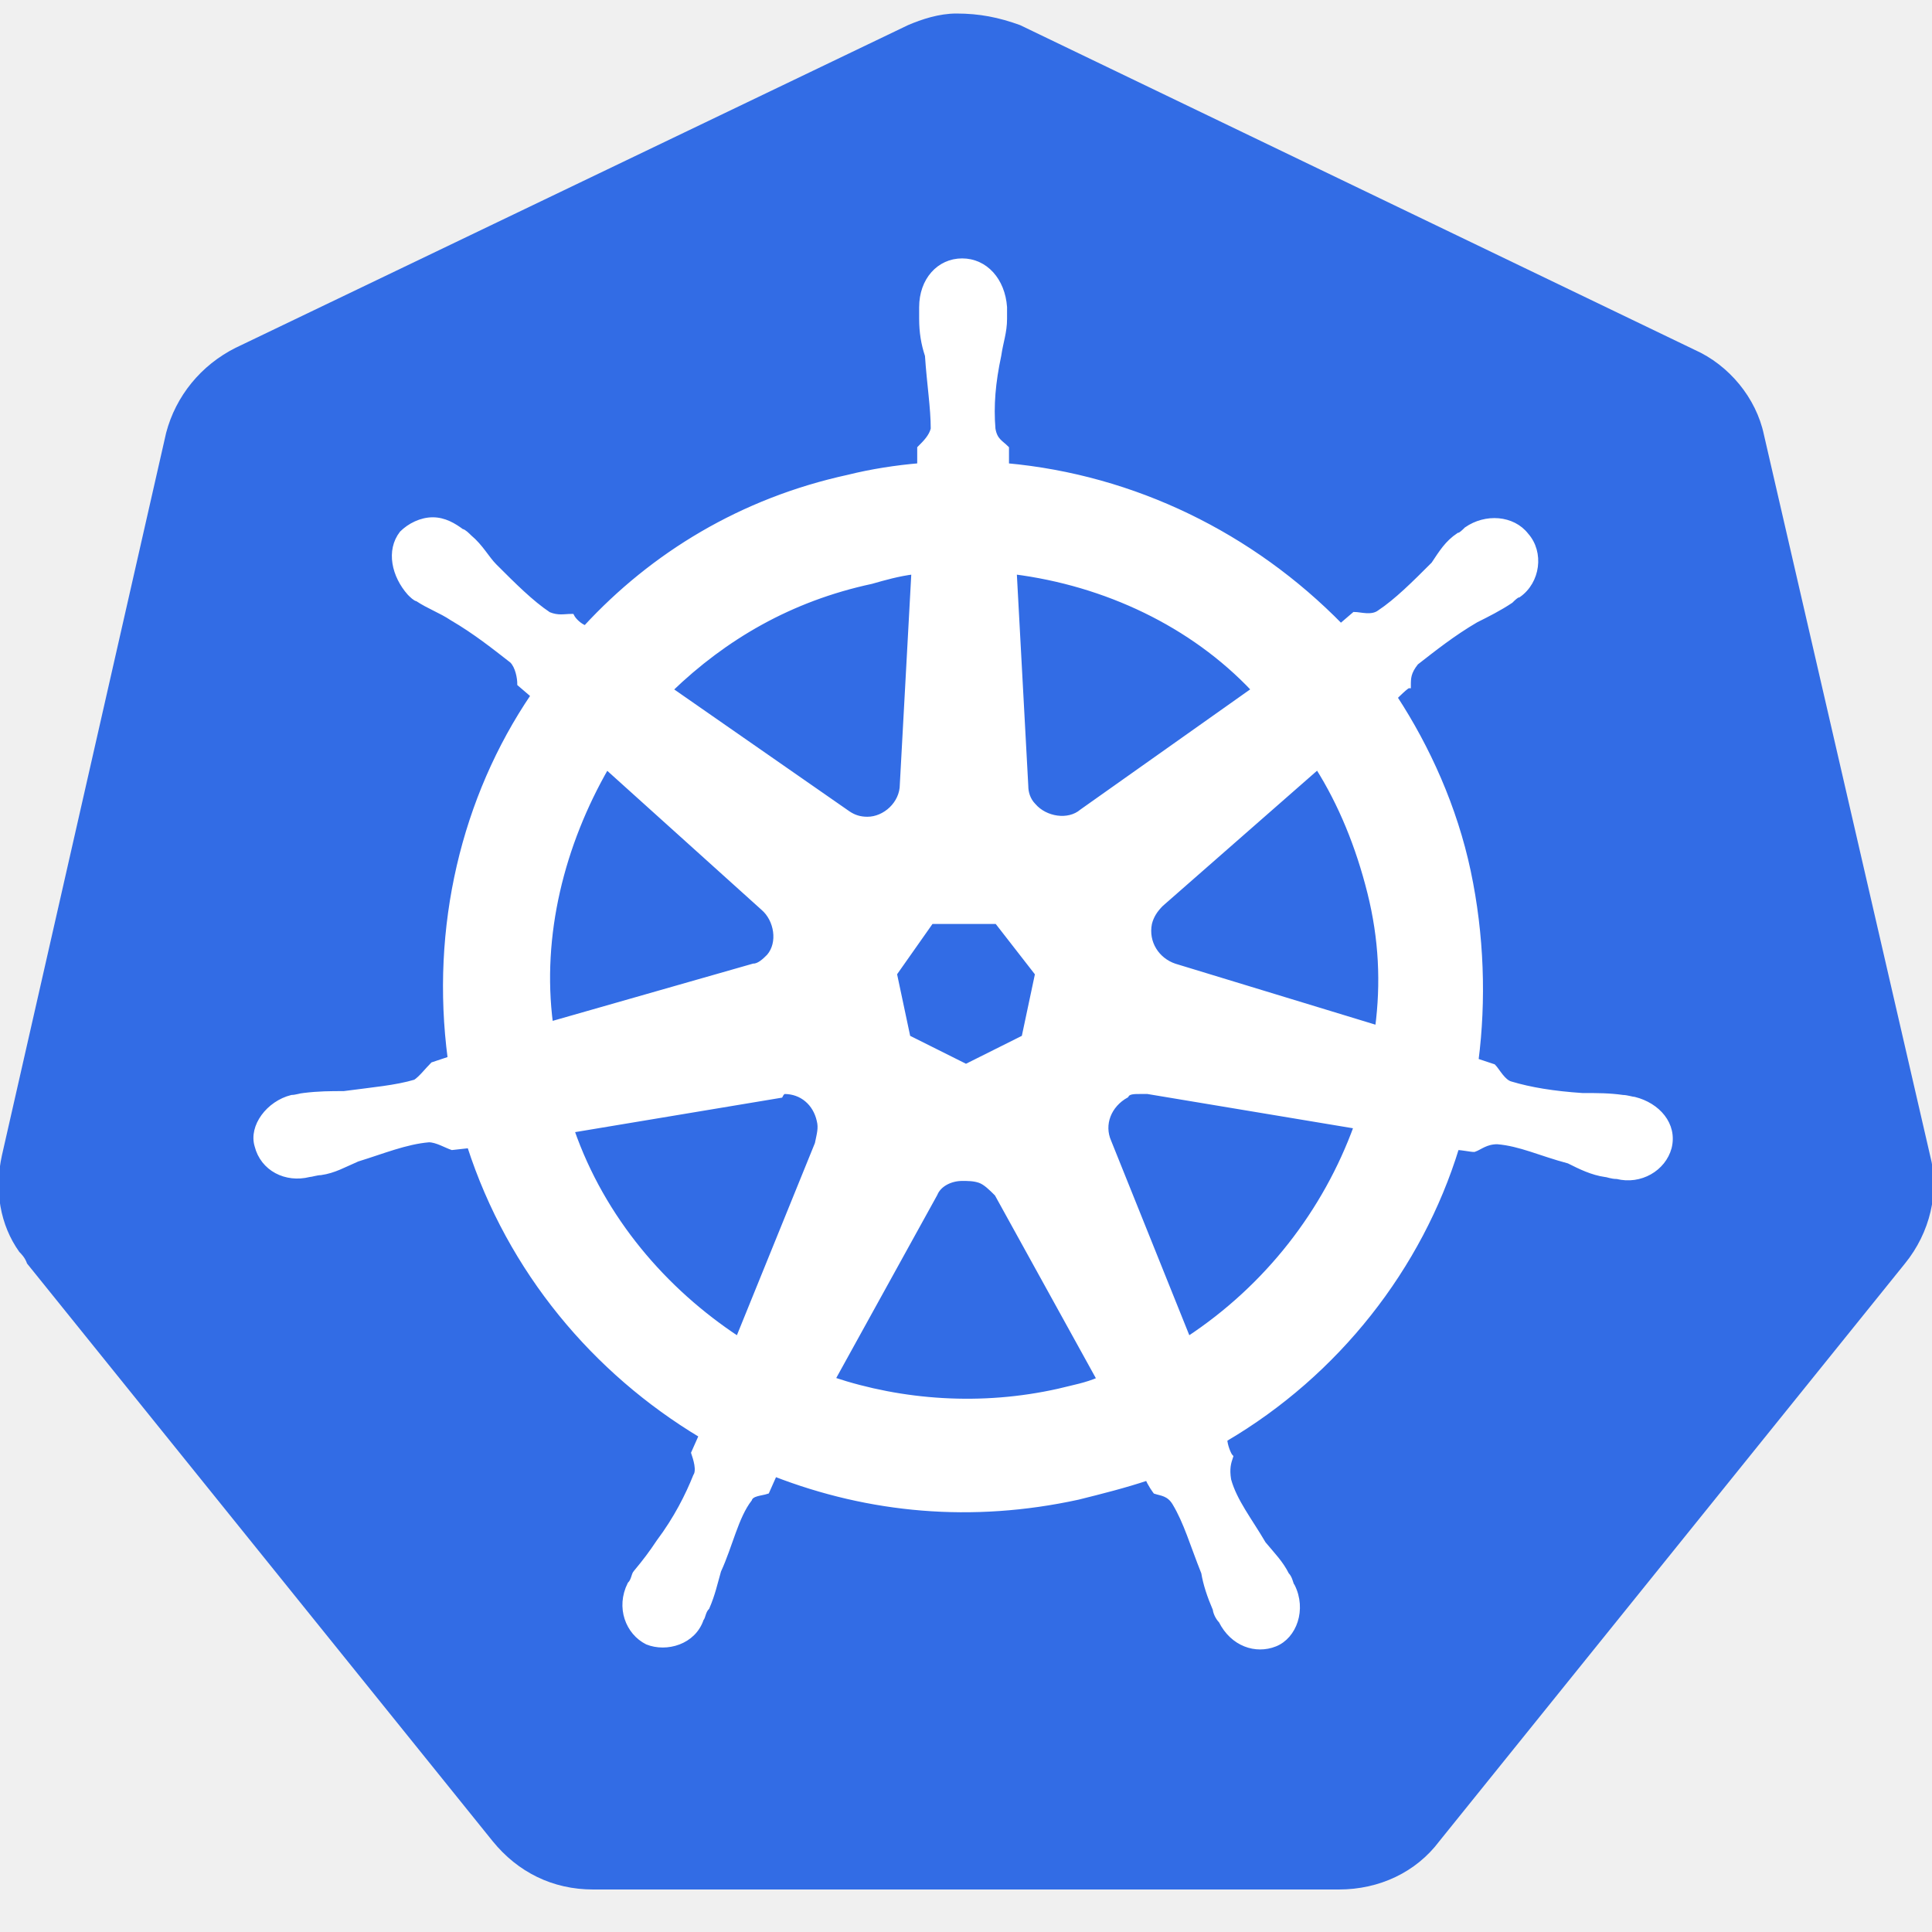
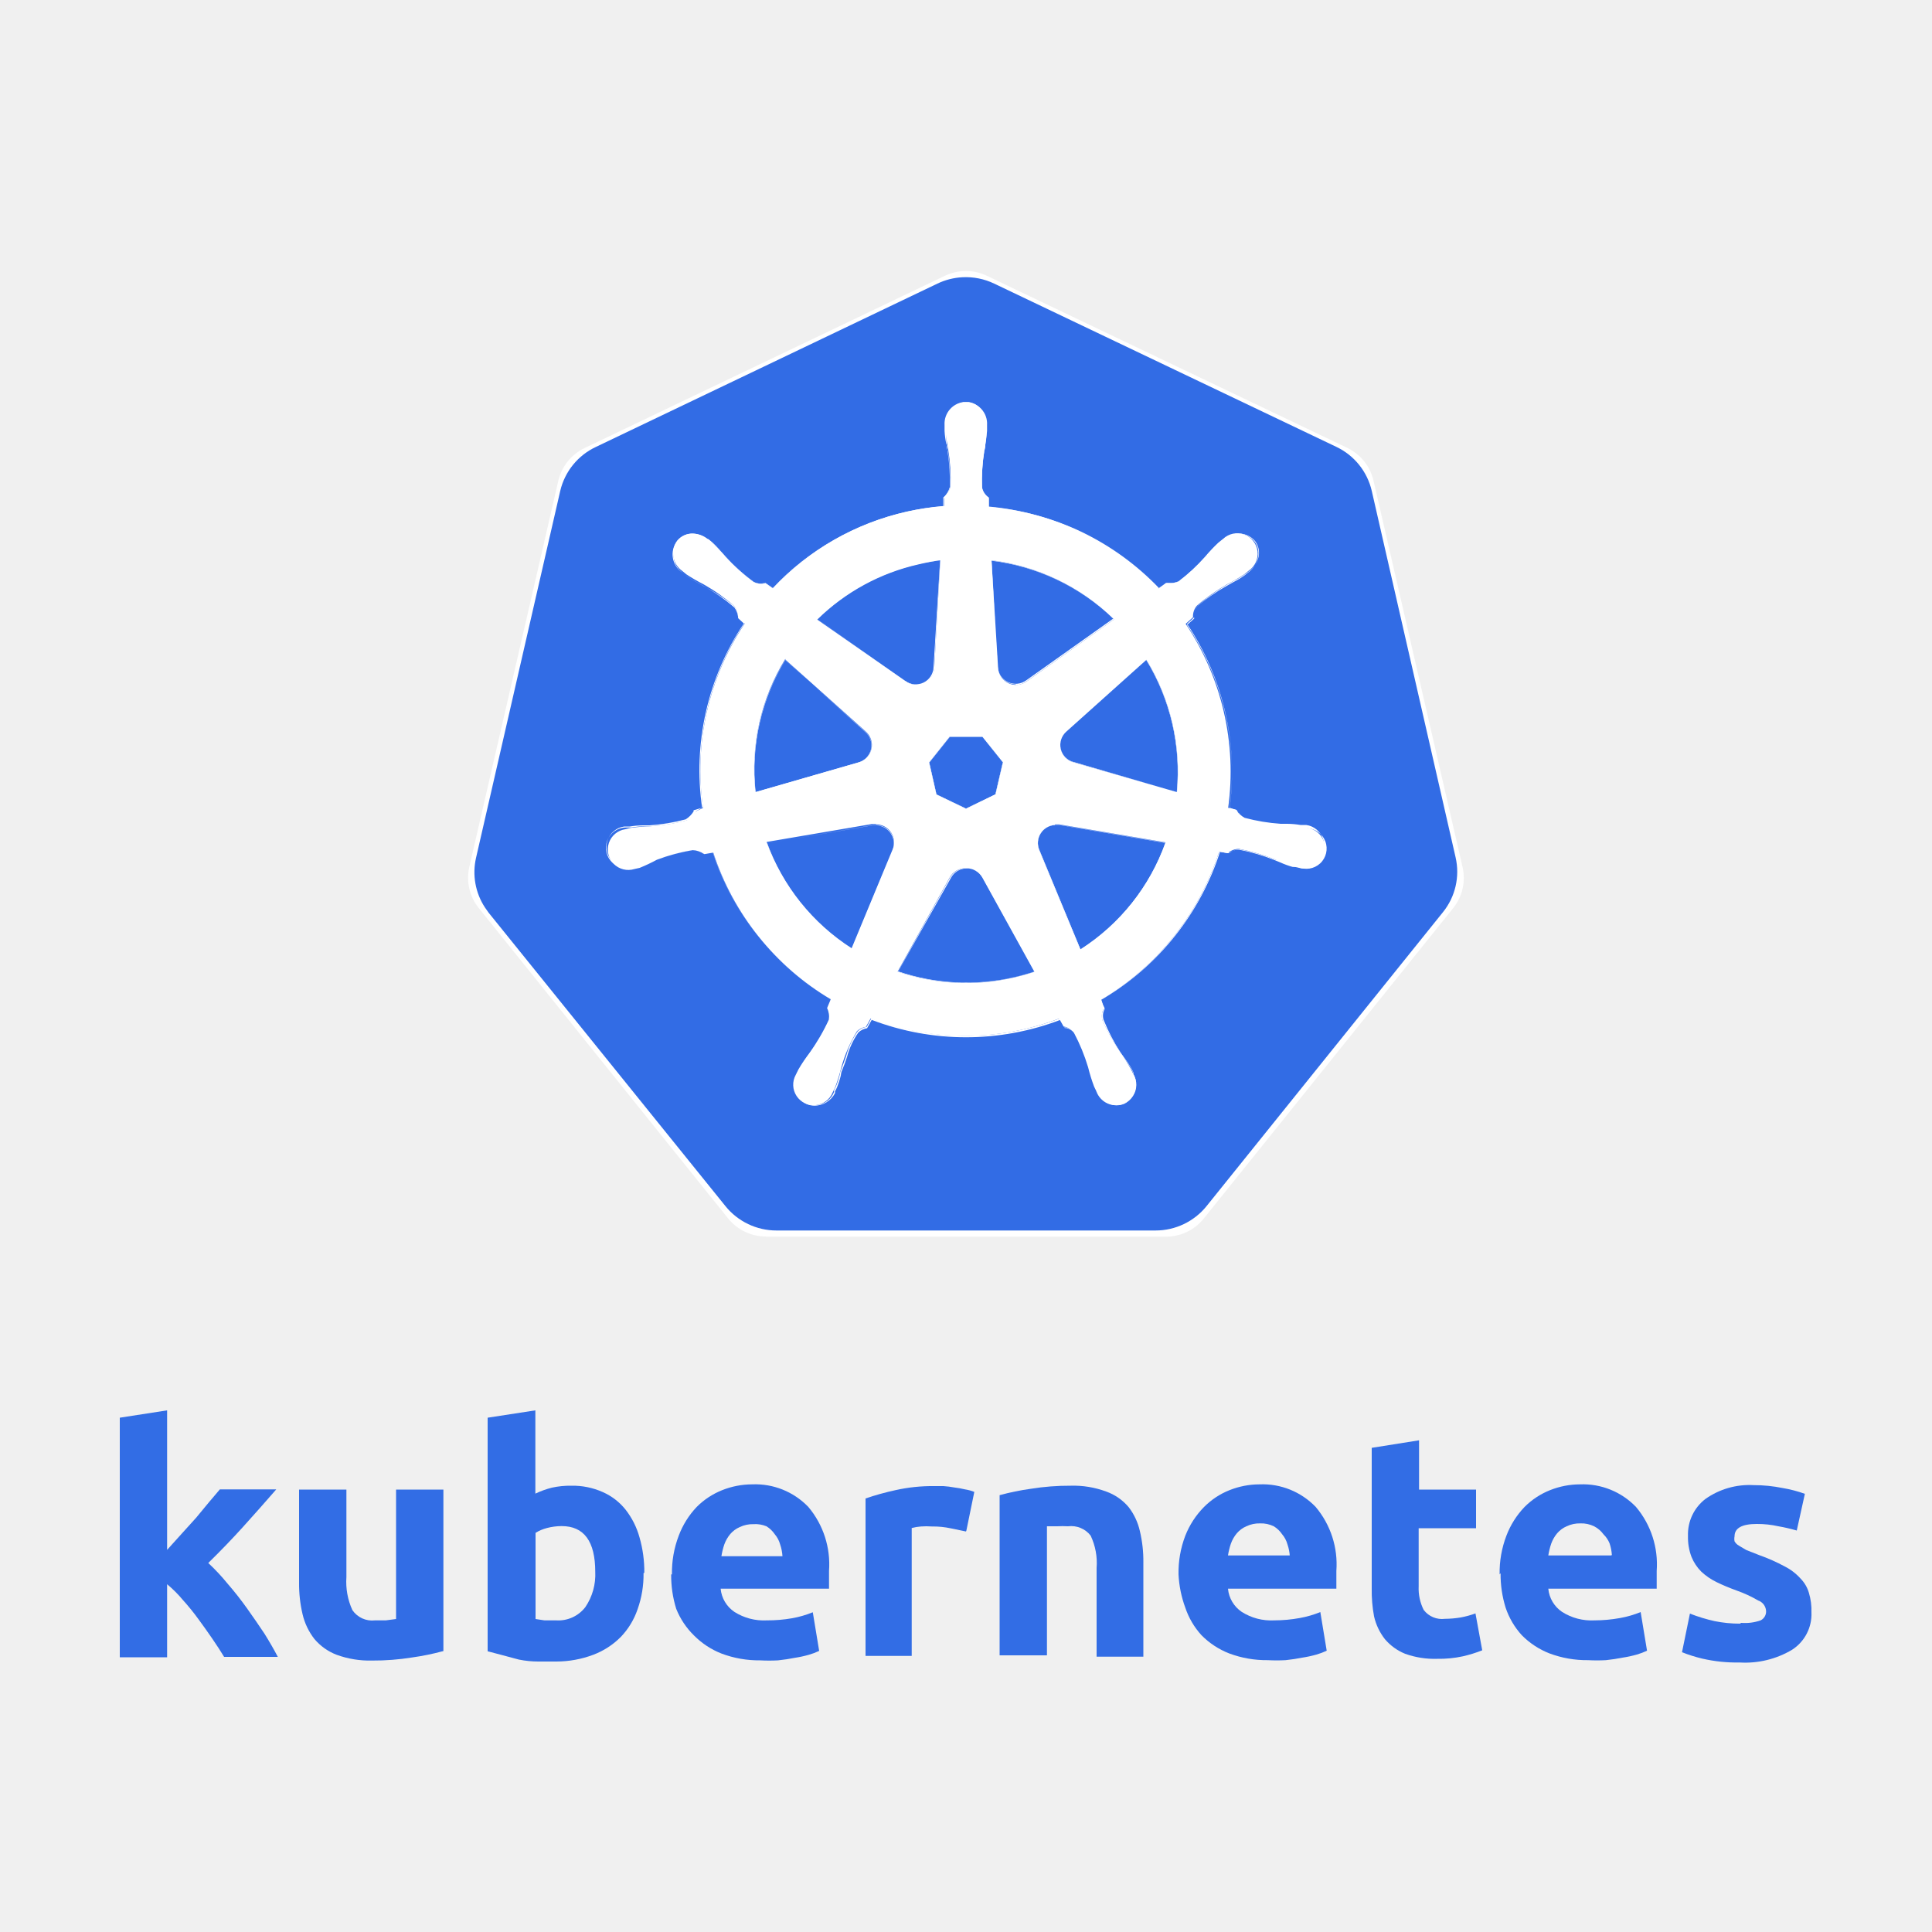
- <svg xmlns="http://www.w3.org/2000/svg" version="1.1" id="Layer_1" x="0px" y="0px" viewBox="0 0 100 100" style="enable-background:new 0 0 100 100;" xml:space="preserve">
-   <style type="text/css">
- 	.st0{fill:#326CE5;}
- 	.st1{fill:#FFFFFF;stroke:#FFFFFF;stroke-width:0.25;}
- </style>
-   <g id="Layer_2">
- </g>
-   <g>
-     <g id="Layer_1_1_">
-       <g id="layer1">
-         <g id="g3052">
-           <path id="path3055" class="st0" d="M49.5,0.7c-0.9,0-1.8,0.3-2.5,0.6L12.2,18c-1.8,0.9-3.1,2.5-3.6,4.4L0.1,59.8      c-0.4,1.8-0.1,3.6,0.9,5c0.1,0.1,0.3,0.3,0.4,0.6l24.1,29.9c1.3,1.6,3.1,2.5,5.2,2.5h38.6c2.1,0,4-0.9,5.2-2.5l24.1-29.9      c1.3-1.6,1.8-3.7,1.3-5.6l-8.6-37.3c-0.4-1.9-1.8-3.6-3.6-4.4L52.8,1.3C51.7,0.9,50.7,0.7,49.5,0.7z" />
-           <path id="path3059" class="st1" d="M49.8,13.5c-1.2,0-2.1,1-2.1,2.4l0,0c0,0.1,0,0.4,0,0.6c0,0.7,0.1,1.3,0.3,1.9      c0.1,1.5,0.3,2.7,0.3,3.8c-0.1,0.4-0.4,0.7-0.7,1v0.9c-1.2,0.1-2.5,0.3-3.7,0.6c-5.5,1.2-10.1,4-13.6,7.8      c-0.3-0.1-0.6-0.4-0.7-0.6c-0.4,0-0.7,0.1-1.2-0.1c-0.9-0.6-1.8-1.5-2.8-2.5c-0.4-0.4-0.7-1-1.3-1.5c-0.1-0.1-0.3-0.3-0.4-0.3      c-0.4-0.3-0.9-0.6-1.5-0.6s-1.2,0.3-1.6,0.7c-0.7,0.9-0.4,2.2,0.4,3.1l0,0c0.1,0.1,0.3,0.3,0.4,0.3c0.6,0.4,1.2,0.6,1.8,1      c1.2,0.7,2.2,1.5,3.1,2.2c0.3,0.3,0.4,0.9,0.4,1.2l0.7,0.6c-3.6,5.3-5.2,12-4.3,18.8l-0.9,0.3c-0.3,0.3-0.6,0.7-0.9,0.9      c-1,0.3-2.2,0.4-3.7,0.6c-0.7,0-1.3,0-2.1,0.1c-0.1,0-0.4,0.1-0.6,0.1l0,0l0,0c-1.2,0.3-2.1,1.5-1.8,2.5      c0.3,1.2,1.5,1.8,2.7,1.5l0,0l0,0c0.1,0,0.4-0.1,0.6-0.1c0.7-0.1,1.2-0.4,1.9-0.7c1.3-0.4,2.5-0.9,3.7-1c0.4,0,0.9,0.3,1.2,0.4      l0.9-0.1c2.1,6.5,6.5,11.7,12,15l-0.4,0.9c0.1,0.3,0.3,0.9,0.1,1.2c-0.4,1-1,2.2-1.9,3.4c-0.4,0.6-0.7,1-1.2,1.6      c-0.1,0.1-0.1,0.4-0.3,0.6c-0.6,1.2-0.1,2.5,0.9,3c1,0.4,2.4,0,2.8-1.2l0,0l0,0c0.1-0.1,0.1-0.4,0.3-0.6      c0.3-0.7,0.4-1.2,0.6-1.9c0.6-1.3,0.9-2.8,1.6-3.7c0.1-0.3,0.6-0.3,0.9-0.4l0.4-0.9c4.9,1.9,10.2,2.4,15.7,1.2      c1.2-0.3,2.4-0.6,3.6-1c0.1,0.3,0.4,0.7,0.4,0.7c0.3,0.1,0.7,0.1,1,0.6c0.6,1,0.9,2.1,1.5,3.6c0.1,0.6,0.3,1.2,0.6,1.9      c0,0.1,0.1,0.4,0.3,0.6c0.6,1.2,1.8,1.6,2.8,1.2c1-0.4,1.5-1.8,0.9-3c-0.1-0.1-0.1-0.4-0.3-0.6c-0.3-0.6-0.7-1-1.2-1.6      c-0.7-1.2-1.5-2.2-1.8-3.3c-0.1-0.6,0-0.9,0.1-1.2c-0.1-0.1-0.3-0.6-0.3-0.9c5.8-3.4,10.1-8.9,12-15.1c0.3,0,0.7,0.1,0.9,0.1      c0.3-0.1,0.6-0.4,1.2-0.4c1.2,0.1,2.2,0.6,3.7,1c0.6,0.3,1.2,0.6,1.9,0.7c0.1,0,0.3,0.1,0.6,0.1l0,0l0,0      c1.2,0.3,2.4-0.4,2.7-1.5c0.3-1.2-0.6-2.2-1.8-2.5c-0.1,0-0.4-0.1-0.6-0.1c-0.7-0.1-1.3-0.1-2.1-0.1c-1.5-0.1-2.7-0.3-3.7-0.6      c-0.4-0.1-0.7-0.7-0.9-0.9l-0.9-0.3c0.4-3.1,0.3-6.5-0.4-9.8c-0.7-3.3-2.1-6.4-3.8-9c0.1-0.1,0.6-0.6,0.7-0.6      c0-0.4,0-0.7,0.4-1.2c0.9-0.7,1.9-1.5,3.1-2.2c0.6-0.3,1.2-0.6,1.8-1c0.1-0.1,0.3-0.3,0.4-0.3c1-0.7,1.2-2.2,0.4-3.1      c-0.7-0.9-2.1-1-3.1-0.3c-0.1,0.1-0.3,0.3-0.4,0.3c-0.6,0.4-0.9,0.9-1.3,1.5c-1,1-1.9,1.9-2.8,2.5c-0.4,0.3-1,0.1-1.3,0.1      l-0.7,0.6c-4.6-4.7-10.7-7.7-17.3-8.3c0-0.3,0-0.7,0-0.9c-0.3-0.3-0.6-0.4-0.7-1c-0.1-1.2,0-2.4,0.3-3.8      c0.1-0.7,0.3-1.2,0.3-1.9c0-0.1,0-0.4,0-0.6C51.9,14.5,51,13.5,49.8,13.5L49.8,13.5z M47.3,29.6l-0.6,11l0,0      c0,1-0.9,1.8-1.8,1.8c-0.4,0-0.7-0.1-1-0.3l0,0l-9.2-6.4c2.8-2.7,6.2-4.7,10.4-5.6C45.8,29.9,46.5,29.7,47.3,29.6z M52.5,29.6      c4.7,0.6,9.2,2.7,12.4,6.1L56,42l0,0c-0.7,0.6-1.9,0.4-2.5-0.3c-0.3-0.3-0.4-0.7-0.4-1l0,0L52.5,29.6z M31.4,39.7l8.1,7.3l0,0      c0.7,0.6,0.9,1.8,0.3,2.5C39.6,49.7,39.3,50,39,50l0,0l-10.5,3C27.9,48.4,29.1,43.7,31.4,39.7z M68.2,39.7      c1.2,1.9,2.1,4.1,2.7,6.5c0.6,2.4,0.7,4.7,0.4,7L60.8,50l0,0c-0.9-0.3-1.5-1.2-1.3-2.2c0.1-0.4,0.3-0.7,0.6-1l0,0L68.2,39.7      L68.2,39.7z M48.2,47.7h3.4l2.1,2.7l-0.7,3.3l-3,1.5l-3-1.5l-0.7-3.3L48.2,47.7z M59,56.5c0.1,0,0.3,0,0.4,0l0,0l10.8,1.8      c-1.6,4.4-4.6,8.3-8.7,11l-4.1-10.2l0,0c-0.4-0.9,0-1.9,0.9-2.4C58.4,56.5,58.7,56.5,59,56.5L59,56.5z M40.6,56.5      c0.9,0,1.6,0.6,1.8,1.5c0.1,0.4,0,0.7-0.1,1.2l0,0l-4.1,10.1c-3.8-2.5-7-6.2-8.6-10.8l10.8-1.8l0,0      C40.5,56.5,40.6,56.5,40.6,56.5L40.6,56.5z M49.8,61c0.3,0,0.6,0,0.9,0.1c0.3,0.1,0.6,0.4,0.9,0.7l0,0l5.3,9.6      c-0.7,0.3-1.3,0.4-2.1,0.6c-4,0.9-8.1,0.6-11.7-0.6l5.3-9.6l0,0C48.6,61.3,49.2,61,49.8,61z" />
-         </g>
+ <svg xmlns="http://www.w3.org/2000/svg" id="Layer_1" data-name="Layer 1" viewBox="0 0 100 100">
+   <defs>
+     <style>.cls-1{fill:#fff;}.cls-2{fill:#326ce5;}.cls-3{fill:#326de5;}</style>
+   </defs>
+   <path class="cls-1" d="M50,16.51l18.66,8.91,4.61,20L60.36,61.52H39.64L26.73,45.46l4.61-20Z" />
+   <path class="cls-1" d="M39.64,64a2.5,2.5,0,0,1-1.95-.93L24.78,47a2.5,2.5,0,0,1-.49-2.12l4.61-20a2.5,2.5,0,0,1,1.36-1.69l18.66-8.92a2.5,2.5,0,0,1,2.15,0l18.66,8.91a2.5,2.5,0,0,1,1.36,1.69l4.61,20A2.5,2.5,0,0,1,75.22,47L62.3,63.08a2.5,2.5,0,0,1-1.95.93H39.64ZM29.43,44.84L40.84,59H59.16L70.57,44.84,66.5,27.16,50,19.28,33.5,27.16Z" />
+   <path class="cls-2" d="M49.82,14.35a3.4,3.4,0,0,0-1.3.33L30.85,23.13A3.36,3.36,0,0,0,29,25.4l-4.36,19a3.33,3.33,0,0,0,.46,2.57l0.19,0.27L37.55,62.43a3.39,3.39,0,0,0,2.64,1.26H59.81a3.39,3.39,0,0,0,2.64-1.26L74.69,47.21a3.33,3.33,0,0,0,.65-2.84L71,25.4a3.36,3.36,0,0,0-1.83-2.27L51.46,14.68a3.4,3.4,0,0,0-1.64-.33h0Z" />
+   <path class="cls-1" d="M50,20.81A1.12,1.12,0,0,0,48.94,22v0c0,0.09,0,.19,0,0.27a8.83,8.83,0,0,0,.14,1,9.88,9.88,0,0,1,.12,1.92,1.15,1.15,0,0,1-.34.55l0,0.45a13.77,13.77,0,0,0-1.91.29A13.61,13.61,0,0,0,40,30.45l-0.38-.27A0.84,0.84,0,0,1,39,30.12a9.88,9.88,0,0,1-1.43-1.29,8.82,8.82,0,0,0-.7-0.74l-0.24-.19a1.26,1.26,0,0,0-.74-0.28,1,1,0,0,0-.84.37,1.12,1.12,0,0,0,.26,1.56h0l0.22,0.18a8.82,8.82,0,0,0,.88.51A9.88,9.88,0,0,1,38,31.36a1.18,1.18,0,0,1,.21.61l0.34,0.3a13.69,13.69,0,0,0-2.16,9.55L36,42a1.47,1.47,0,0,1-.45.46,9.88,9.88,0,0,1-1.9.31,8.85,8.85,0,0,0-1,.08l-0.28.07h0a1.06,1.06,0,1,0,.47,2.06h0l0.27-.06A8.84,8.84,0,0,0,34,44.5,9.89,9.89,0,0,1,35.85,44a1.17,1.17,0,0,1,.61.21l0.46-.08A13.77,13.77,0,0,0,43,51.72l-0.19.46a1,1,0,0,1,.09.6,10.34,10.34,0,0,1-1,1.72,8.86,8.86,0,0,0-.57.85l-0.14.28a1.06,1.06,0,1,0,1.91.91h0l0.13-.27a8.83,8.83,0,0,0,.31-1,7.4,7.4,0,0,1,.82-1.9,0.86,0.86,0,0,1,.46-0.22l0.24-.43a13.69,13.69,0,0,0,9.76,0l0.23,0.41a0.84,0.84,0,0,1,.54.33,9.87,9.87,0,0,1,.73,1.78,8.85,8.85,0,0,0,.31,1l0.13,0.27a1.06,1.06,0,1,0,1.91-.9l-0.14-.28A8.82,8.82,0,0,0,58,54.48a9.89,9.89,0,0,1-.94-1.68,0.83,0.83,0,0,1,.08-0.62A3.64,3.64,0,0,1,57,51.75a13.77,13.77,0,0,0,6.1-7.67l0.45,0.08a0.84,0.84,0,0,1,.59-0.22,9.89,9.89,0,0,1,1.84.54,8.85,8.85,0,0,0,.95.37l0.27,0.06h0a1.06,1.06,0,1,0,.47-2.06l-0.31-.07a8.85,8.85,0,0,0-1-.08,9.88,9.88,0,0,1-1.9-.31A1.19,1.19,0,0,1,64,41.93l-0.43-.12a13.75,13.75,0,0,0-2.2-9.52l0.38-.34a0.84,0.84,0,0,1,.2-0.6,9.88,9.88,0,0,1,1.57-1.11,8.85,8.85,0,0,0,.88-0.51l0.23-.19a1.06,1.06,0,1,0-1.32-1.65l-0.24.19a8.85,8.85,0,0,0-.7.74A9.91,9.91,0,0,1,61,30.1a1.18,1.18,0,0,1-.64.07l-0.4.29a13.87,13.87,0,0,0-8.78-4.24c0-.14,0-0.4,0-0.47a0.84,0.84,0,0,1-.35-0.53,9.9,9.9,0,0,1,.12-1.92,8.83,8.83,0,0,0,.14-1c0-.09,0-0.21,0-0.3A1.12,1.12,0,0,0,50,20.81h0ZM48.67,29l-0.31,5.55h0a0.93,0.93,0,0,1-1.48.71h0L42.3,32.07a10.9,10.9,0,0,1,5.25-2.86A11.15,11.15,0,0,1,48.67,29Zm2.65,0a11,11,0,0,1,6.34,3.06l-4.52,3.21h0a0.93,0.93,0,0,1-1.48-.71h0ZM40.65,34.14l4.16,3.72v0a0.93,0.93,0,0,1-.37,1.6v0L39.1,41a10.9,10.9,0,0,1,1.55-6.9h0Zm18.68,0A11.1,11.1,0,0,1,60.92,41l-5.35-1.54v0a0.93,0.93,0,0,1-.37-1.6h0l4.13-3.7h0Zm-10.18,4h1.7l1.06,1.32-0.38,1.65L50,41.86l-1.53-.74-0.38-1.65Zm5.46,4.53,0.21,0h0l5.51,0.93a10.91,10.91,0,0,1-4.41,5.54L53.79,44h0a0.94,0.94,0,0,1,.81-1.3h0Zm-9.25,0a0.93,0.93,0,0,1,.84,1.3l0,0-2.12,5.11a11,11,0,0,1-4.4-5.5l5.46-.93h0l0.18,0h0ZM50,44.94a0.94,0.94,0,0,1,.85.49h0l2.69,4.87a11.16,11.16,0,0,1-1.08.3,10.94,10.94,0,0,1-6-.31l2.69-4.86h0A0.93,0.93,0,0,1,50,44.94Z" />
+   <path class="cls-1" d="M42.14,57.23a1,1,0,0,1-.42-0.1,1.13,1.13,0,0,1-.45-1.52l0-.1,0.09-.18a4.45,4.45,0,0,1,.37-0.57l0.2-.28a10.27,10.27,0,0,0,1-1.72,1,1,0,0,0-.09-0.59h0L43,51.72a13.78,13.78,0,0,1-6.1-7.61l-0.46.08h0l0,0A1.12,1.12,0,0,0,35.89,44h0A9.76,9.76,0,0,0,34,44.5h0l-0.31.13a4.48,4.48,0,0,1-.64.23l-0.19,0-0.08,0h0a1.07,1.07,0,1,1-.47-2.08h0l0.09,0,0.2,0a4.32,4.32,0,0,1,.67-0.06l0.35,0h0a9.81,9.81,0,0,0,1.87-.31A1.27,1.27,0,0,0,35.9,42l0-.06h0l0.44-.13a13.7,13.7,0,0,1,2.16-9.54L38.21,32h0v0a1.05,1.05,0,0,0-.2-0.56,9.94,9.94,0,0,0-1.57-1.1l-0.3-.17a4.33,4.33,0,0,1-.58-0.35l-0.16-.12-0.06-.05h0A1.13,1.13,0,0,1,35.05,28a1,1,0,0,1,.81-0.38h0a1.27,1.27,0,0,1,.74.28l0.06,0,0.17,0.14a4.42,4.42,0,0,1,.47.49l0.23,0.25,0,0A9.79,9.79,0,0,0,39,30.11a0.73,0.73,0,0,0,.55.07h0.08L40,30.44a13.62,13.62,0,0,1,6.91-3.95,13.83,13.83,0,0,1,1.91-.29l0-.44h0a1.15,1.15,0,0,0,.34-0.54,9.86,9.86,0,0,0-.12-1.9v0c0-.12,0-0.23-0.06-0.34a4.4,4.4,0,0,1-.09-0.67c0-.05,0-0.12,0-0.18V22h0v0A1.13,1.13,0,0,1,50,20.8a1,1,0,0,1,.75.35,1.25,1.25,0,0,1,.31.84s0,0.07,0,.11,0,0.14,0,.19A4.39,4.39,0,0,1,51,23c0,0.11,0,.22-0.06.34v0.06a9.63,9.63,0,0,0-.11,1.86,0.73,0.73,0,0,0,.29.47l0.06,0.05h0c0,0.08,0,.32,0,0.46A13.72,13.72,0,0,1,56,27.54a13.87,13.87,0,0,1,4,2.91l0.4-.28h0.06A1,1,0,0,0,61,30.09a9.66,9.66,0,0,0,1.39-1.25l0,0,0.22-.25a4.54,4.54,0,0,1,.48-0.49l0.17-.14,0.07-.05a1.13,1.13,0,0,1,1.59.1,1,1,0,0,1,.2.81,1.25,1.25,0,0,1-.46.77l-0.08.06-0.16.13a4.28,4.28,0,0,1-.58.35l-0.3.17A10,10,0,0,0,62,31.35a0.73,0.73,0,0,0-.19.52v0.08h0l-0.16.15-0.21.19a13.75,13.75,0,0,1,2.2,9.52L64,41.92h0l0,0a1.06,1.06,0,0,0,.42.41,9.82,9.82,0,0,0,1.87.31h0l0.35,0a4.32,4.32,0,0,1,.67.06l0.19,0,0.11,0a1.07,1.07,0,1,1-.47,2.08h0l-0.1,0-0.17,0a4.35,4.35,0,0,1-.63-0.23L66,44.49h0a9.75,9.75,0,0,0-1.81-.53,0.73,0.73,0,0,0-.52.17l-0.07,0h0l-0.44-.08a13.77,13.77,0,0,1-2.33,4.38A13.63,13.63,0,0,1,57,51.75l0.05,0.14a1.59,1.59,0,0,0,.12.28h0l0,0.07a0.72,0.72,0,0,0-.05.54A9.93,9.93,0,0,0,58,54.48l0.2,0.28a4.35,4.35,0,0,1,.37.56l0.1,0.2,0,0.08a1.13,1.13,0,0,1-.45,1.52,1,1,0,0,1-.83,0,1.24,1.24,0,0,1-.64-0.62l0-.08-0.09-.19a4.46,4.46,0,0,1-.21-0.64c0-.11-0.06-0.21-0.09-0.33v0a9.76,9.76,0,0,0-.72-1.75,0.73,0.73,0,0,0-.46-0.3l-0.07,0h0L55,53l-0.12-.21a13.7,13.7,0,0,1-9.76,0l-0.24.43h0a0.85,0.85,0,0,0-.45.22,4,4,0,0,0-.59,1.27c-0.07.21-.14,0.42-0.23,0.63s-0.07.22-.09,0.33a4.33,4.33,0,0,1-.21.64l-0.09.18,0,0.09h0A1.2,1.2,0,0,1,42.14,57.23Zm0.71-5.06a1.05,1.05,0,0,1,.09.6,10.28,10.28,0,0,1-1,1.72l-0.2.28a4.43,4.43,0,0,0-.37.57l-0.09.18,0,0.1a1.05,1.05,0,1,0,1.89.9h0l0-.09,0.09-.18a4.32,4.32,0,0,0,.21-0.64c0-.11.06-0.22,0.1-0.33s0.16-.42.23-0.63a4,4,0,0,1,.6-1.28,0.87,0.87,0,0,1,.46-0.22l0.24-.44h0a13.69,13.69,0,0,0,9.76,0h0L55,53l0.1,0.18,0.07,0a0.75,0.75,0,0,1,.47.31,9.78,9.78,0,0,1,.72,1.75v0c0,0.11.07,0.22,0.09,0.33a4.45,4.45,0,0,0,.21.64l0.09,0.19,0,0.08a1.23,1.23,0,0,0,.63.61,1,1,0,0,0,.82,0,1.11,1.11,0,0,0,.45-1.49l0-.08-0.1-.2a4.34,4.34,0,0,0-.37-0.56L58,54.49a9.93,9.93,0,0,1-.94-1.68,0.74,0.74,0,0,1,.05-0.56l0-.07A1.7,1.7,0,0,1,57,51.9L57,51.75h0a13.76,13.76,0,0,0,6.1-7.67h0l0.45,0.08,0.06,0a0.75,0.75,0,0,1,.53-0.18,9.77,9.77,0,0,1,1.81.53h0l0.32,0.13a4.33,4.33,0,0,0,.63.23l0.17,0,0.1,0h0a1.05,1.05,0,1,0,.47-2l-0.11,0-0.19,0a4.3,4.3,0,0,0-.67-0.06l-0.35,0h0a9.82,9.82,0,0,1-1.88-.31A1.07,1.07,0,0,1,64.07,42l0,0-0.43-.13h0a13.74,13.74,0,0,0-2.2-9.52h0l0.21-.19,0.16-.14V31.86a0.75,0.75,0,0,1,.2-0.53,10,10,0,0,1,1.57-1.11l0.31-.17a4.26,4.26,0,0,0,.57-0.34l0.16-.12,0.08-.06a1.23,1.23,0,0,0,.45-0.75,1,1,0,0,0-.2-0.79,1.11,1.11,0,0,0-1.57-.09l-0.07.05-0.17.14a4.52,4.52,0,0,0-.47.49l-0.22.25,0,0A9.67,9.67,0,0,1,61,30.11a1.06,1.06,0,0,1-.59.08H60.35l-0.41.29h0a13.85,13.85,0,0,0-4-2.91,13.71,13.71,0,0,0-4.79-1.33h0c0-.14,0-0.39,0-0.47l-0.06-.05a0.74,0.74,0,0,1-.29-0.48,9.65,9.65,0,0,1,.11-1.87V23.29c0-.12,0-0.23.06-0.34a4.37,4.37,0,0,0,.09-0.67c0-.05,0-0.13,0-0.19S51,22,51,22a1.23,1.23,0,0,0-.31-0.83A1,1,0,0,0,50,20.82h0a1.11,1.11,0,0,0-1,1.17h0V22.1c0,0.06,0,.13,0,0.18A4.37,4.37,0,0,0,49,23c0,0.11,0,.22.06,0.34v0a9.87,9.87,0,0,1,.12,1.91,1.16,1.16,0,0,1-.34.55l0,0.45h0a13.81,13.81,0,0,0-1.91.29A13.6,13.6,0,0,0,40,30.46h0l-0.38-.27H39.55A0.75,0.75,0,0,1,39,30.13a9.79,9.79,0,0,1-1.41-1.27l0,0-0.23-.25a4.4,4.4,0,0,0-.47-0.48L36.7,28l-0.06,0a1.25,1.25,0,0,0-.73-0.28,1,1,0,0,0-.84.37,1.11,1.11,0,0,0,.26,1.55h0l0.06,0.05,0.15,0.12a4.31,4.31,0,0,0,.57.35l0.3,0.17A10,10,0,0,1,38,31.36a1.07,1.07,0,0,1,.21.57v0l0.34,0.31h0a13.68,13.68,0,0,0-2.16,9.54h0L36,42l0,0.05a1.25,1.25,0,0,1-.42.41,9.82,9.82,0,0,1-1.88.31h0l-0.35,0a4.3,4.3,0,0,0-.67.06l-0.2,0-0.09,0h0a1.05,1.05,0,1,0,.47,2h0l0.08,0,0.19,0a4.44,4.44,0,0,0,.63-0.23L34,44.5h0A9.78,9.78,0,0,1,35.85,44a1.07,1.07,0,0,1,.57.19l0,0,0.47-.08h0A13.77,13.77,0,0,0,43,51.71h0ZM50,50.88a10.92,10.92,0,0,1-3.53-.58h0l2.69-4.86h0A1,1,0,0,1,50,44.93a1,1,0,0,1,.86.49h0l2.7,4.87h0c-0.35.12-.71,0.22-1.08,0.3A11.07,11.07,0,0,1,50,50.88Zm-3.51-.6a11,11,0,0,0,6,.3c0.36-.08.72-0.18,1.07-0.3l-2.68-4.85h0A0.93,0.93,0,0,0,50,44.95h0a0.93,0.93,0,0,0-.78.49h0Zm9.42-1.12h0L53.78,44h0a0.95,0.95,0,0,1,.82-1.31h0.23l5.52,0.93h0a10.92,10.92,0,0,1-4.41,5.55h0ZM53.8,44l2.13,5.15a10.9,10.9,0,0,0,4.39-5.52l-5.49-.93h0l-0.21,0h0A0.93,0.93,0,0,0,53.8,44h0Zm-9.7,5.16h0a11,11,0,0,1-4.4-5.51h0l5.47-.93h0.19A0.94,0.94,0,0,1,46.2,44l0,0h0Zm-4.39-5.51a10.95,10.95,0,0,0,4.38,5.48L46.2,44l0,0h0a0.92,0.92,0,0,0-.84-1.29l-0.18,0h0ZM50,41.87h0l-1.54-.74h0l-0.38-1.65h0l1.06-1.32h1.71l1.06,1.33-0.38,1.66h0Zm-1.53-.75L50,41.85l1.52-.73,0.38-1.64-1.05-1.32H49.15L48.1,39.47Zm-9.38-.06h0a10.91,10.91,0,0,1,1.55-6.9h0l4.16,3.72v0a0.94,0.94,0,0,1-.37,1.61v0h0Zm1.56-6.9A10.89,10.89,0,0,0,39.11,41l5.31-1.53v0h0a0.92,0.92,0,0,0,.36-1.59h0v0ZM60.92,41h0l-5.36-1.54v0a0.94,0.94,0,0,1-.37-1.61h0l4.14-3.71h0A11.11,11.11,0,0,1,60.93,41h0Zm-5.35-1.56L60.91,41a11.09,11.09,0,0,0-1.59-6.85L55.2,37.85h0a0.92,0.92,0,0,0,.36,1.59h0v0Zm-8.17-4a0.93,0.93,0,0,1-.55-0.18h0l-4.56-3.23h0a10.94,10.94,0,0,1,5.25-2.86A11.24,11.24,0,0,1,48.67,29h0l-0.31,5.56h0A0.94,0.94,0,0,1,47.41,35.48Zm-0.55-.2h0a0.92,0.92,0,0,0,1.47-.71h0L48.66,29a11.19,11.19,0,0,0-1.12.19,10.92,10.92,0,0,0-5.24,2.85l4.54,3.22h0Zm5.72,0.18a0.95,0.95,0,0,1-.94-0.9h0L51.32,29h0a11,11,0,0,1,6.34,3.06h0l-4.53,3.21h0A0.94,0.94,0,0,1,52.58,35.46Zm-0.93-.91h0a0.93,0.93,0,0,0,1.47.71h0l4.51-3.2a11,11,0,0,0-6.32-3Z" />
+   <g id="layer1-4-7">
+     <g id="text4373-4">
+       <g id="path2985-1">
+         <path class="cls-3" d="M8.65,80.22l0.74-.82,0.76-.84,0.67-.81,0.56-.66H14.3q-0.87,1-1.71,1.93T10.78,80.9a10.79,10.79,0,0,1,1,1.07q0.53,0.61,1,1.27t0.91,1.32q0.41,0.66.69,1.2H11.6q-0.26-.43-0.61-0.94t-0.71-1a12,12,0,0,0-.81-1A6.27,6.27,0,0,0,8.65,82v3.78H6.2V73.38L8.65,73v7.24" />
+       </g>
+       <g id="path2987-3">
+         <path class="cls-3" d="M22.94,85.46a12.81,12.81,0,0,1-1.61.33,12.6,12.6,0,0,1-2.07.16,5,5,0,0,1-1.84-.3,2.83,2.83,0,0,1-1.15-.82,3.32,3.32,0,0,1-.61-1.28,6.86,6.86,0,0,1-.18-1.63V77.1h2.45v4.53a3.51,3.51,0,0,0,.31,1.71,1.24,1.24,0,0,0,1.17.53l0.56,0,0.53-.07V77.1h2.45v8.36" />
+       </g>
+       <g id="path2989-2">
+         <path class="cls-3" d="M30.81,81.36q0-2.37-1.74-2.37a3,3,0,0,0-.76.1,2.14,2.14,0,0,0-.59.25v4.46l0.46,0.07,0.61,0a1.76,1.76,0,0,0,1.51-.69,3,3,0,0,0,.51-1.83m2.5,0.07A5.34,5.34,0,0,1,33,83.3a3.87,3.87,0,0,1-.87,1.43,4,4,0,0,1-1.42.92A5.44,5.44,0,0,1,28.8,86q-0.44,0-.94,0t-1-.1L26,85.67l-0.76-.2V73.38L27.71,73v4.31A4.59,4.59,0,0,1,28.57,77a4.4,4.4,0,0,1,1-.1,3.82,3.82,0,0,1,1.63.33,3.11,3.11,0,0,1,1.18.91,4.09,4.09,0,0,1,.72,1.43,6.41,6.41,0,0,1,.25,1.84" />
+       </g>
+       <g id="path2991-8">
+         <path class="cls-3" d="M34.78,81.49a5.34,5.34,0,0,1,.35-2A4.41,4.41,0,0,1,36.06,78a3.89,3.89,0,0,1,1.32-.87,4.21,4.21,0,0,1,1.55-.3A3.81,3.81,0,0,1,41.84,78a4.61,4.61,0,0,1,1.07,3.31q0,0.21,0,.48t0,0.44H37.3a1.63,1.63,0,0,0,.71,1.2,2.84,2.84,0,0,0,1.68.44A7.44,7.44,0,0,0,41,83.76a5.28,5.28,0,0,0,1.07-.31l0.33,2a3.39,3.39,0,0,1-.53.2,5.75,5.75,0,0,1-.74.16q-0.39.08-.86,0.13a8.64,8.64,0,0,1-.92,0,5.52,5.52,0,0,1-2-.35,4.11,4.11,0,0,1-1.43-.94A4,4,0,0,1,35,83.27a5.8,5.8,0,0,1-.26-1.78m5.76-.94a2.3,2.3,0,0,0-.12-0.61,1.36,1.36,0,0,0-.28-0.53A1.38,1.38,0,0,0,39.67,79,1.5,1.5,0,0,0,39,78.89a1.57,1.57,0,0,0-.71.15,1.37,1.37,0,0,0-.49.36,1.76,1.76,0,0,0-.31.54,3.79,3.79,0,0,0-.15.61h3.24" />
+       </g>
+       <g id="path2993-1">
+         <path class="cls-3" d="M50,79.27l-0.77-.16a4.4,4.4,0,0,0-1-.1,3.87,3.87,0,0,0-.56,0,2.78,2.78,0,0,0-.48.08v6.62H44.8V77.56a13.78,13.78,0,0,1,1.55-.43,8.74,8.74,0,0,1,2-.21l0.48,0a4.86,4.86,0,0,1,.56.07,5,5,0,0,1,.56.1,2.28,2.28,0,0,1,.48.13l-0.41,2" />
+       </g>
+       <g id="path2995-5">
+         <path class="cls-3" d="M51.74,77.39a12.82,12.82,0,0,1,1.61-.33,12.6,12.6,0,0,1,2.07-.16,4.86,4.86,0,0,1,1.83.3,2.69,2.69,0,0,1,1.17.81A3.17,3.17,0,0,1,59,79.25a6.65,6.65,0,0,1,.18,1.61v4.89H56.76V81.16a3.31,3.31,0,0,0-.31-1.68A1.28,1.28,0,0,0,55.28,79a5.08,5.08,0,0,0-.56,0l-0.53,0v6.68H51.74V77.39" />
+       </g>
+       <g id="path2997-7">
+         <path class="cls-3" d="M61,81.49a5.34,5.34,0,0,1,.35-2A4.41,4.41,0,0,1,62.32,78a3.89,3.89,0,0,1,1.32-.87,4.21,4.21,0,0,1,1.55-.3A3.81,3.81,0,0,1,68.1,78a4.61,4.61,0,0,1,1.07,3.31q0,0.21,0,.48t0,0.44H63.56a1.63,1.63,0,0,0,.71,1.2,2.84,2.84,0,0,0,1.68.44,7.44,7.44,0,0,0,1.32-.12,5.29,5.29,0,0,0,1.07-.31l0.33,2a3.39,3.39,0,0,1-.53.2,5.75,5.75,0,0,1-.74.16q-0.39.08-.86,0.13a8.64,8.64,0,0,1-.92,0,5.52,5.52,0,0,1-2-.35,4.11,4.11,0,0,1-1.43-.94,4,4,0,0,1-.84-1.43A5.8,5.8,0,0,1,61,81.49m5.76-.94a2.3,2.3,0,0,0-.12-0.61,1.36,1.36,0,0,0-.28-0.53A1.38,1.38,0,0,0,65.93,79a1.5,1.5,0,0,0-.71-0.15,1.57,1.57,0,0,0-.71.15,1.37,1.37,0,0,0-.49.36,1.76,1.76,0,0,0-.31.54,3.79,3.79,0,0,0-.15.61H66.8" />
+       </g>
+       <g id="path2999-1">
+         <path class="cls-3" d="M71,74.94l2.45-.39V77.1h2.95v2H73.43v3a2.48,2.48,0,0,0,.26,1.23,1.19,1.19,0,0,0,1.1.46,5.1,5.1,0,0,0,.81-0.07,4.63,4.63,0,0,0,.77-0.21l0.35,1.91a7,7,0,0,1-1,.31,5.75,5.75,0,0,1-1.33.13,4.51,4.51,0,0,1-1.66-.26,2.71,2.71,0,0,1-1.05-.76,3,3,0,0,1-.56-1.18A7.32,7.32,0,0,1,71,82.21V74.94" />
+       </g>
+       <g id="path3001-2">
+         <path class="cls-3" d="M77.62,81.49a5.34,5.34,0,0,1,.35-2A4.41,4.41,0,0,1,78.91,78a3.89,3.89,0,0,1,1.32-.87,4.21,4.21,0,0,1,1.55-.3A3.81,3.81,0,0,1,84.68,78a4.61,4.61,0,0,1,1.07,3.31q0,0.21,0,.48t0,0.44H80.14a1.63,1.63,0,0,0,.71,1.2,2.84,2.84,0,0,0,1.68.44,7.44,7.44,0,0,0,1.32-.12,5.29,5.29,0,0,0,1.07-.31l0.33,2a3.39,3.39,0,0,1-.53.2,5.75,5.75,0,0,1-.74.16q-0.39.08-.86,0.13a8.64,8.64,0,0,1-.92,0,5.52,5.52,0,0,1-2-.35,4.11,4.11,0,0,1-1.43-.94,4,4,0,0,1-.84-1.43,5.8,5.8,0,0,1-.26-1.78m5.76-.94a2.3,2.3,0,0,0-.12-0.61A1.36,1.36,0,0,0,83,79.42,1.38,1.38,0,0,0,82.51,79a1.5,1.5,0,0,0-.71-0.15,1.57,1.57,0,0,0-.71.15,1.37,1.37,0,0,0-.49.36,1.76,1.76,0,0,0-.31.54,3.79,3.79,0,0,0-.15.61h3.24" />
+       </g>
+       <g id="path3003-2">
+         <path class="cls-3" d="M90.13,84a2.45,2.45,0,0,0,1-.13,0.51,0.51,0,0,0,.28-0.51A0.61,0.61,0,0,0,91,82.84a6.34,6.34,0,0,0-1.1-.51q-0.58-.21-1.05-0.44a3.24,3.24,0,0,1-.79-0.54,2.32,2.32,0,0,1-.51-0.77,2.83,2.83,0,0,1-.18-1.07,2.31,2.31,0,0,1,.91-1.93,3.94,3.94,0,0,1,2.48-.71,7.54,7.54,0,0,1,1.51.15,6.62,6.62,0,0,1,1.15.3L93,79.22A8.8,8.8,0,0,0,92.05,79a4.94,4.94,0,0,0-1.12-.12q-1.15,0-1.15.64a0.66,0.66,0,0,0,0,.26A0.62,0.62,0,0,0,90,80l0.39,0.23,0.66,0.26a9.31,9.31,0,0,1,1.33.59,2.8,2.8,0,0,1,.82.63,1.75,1.75,0,0,1,.43.74,3.14,3.14,0,0,1,.13,1,2.19,2.19,0,0,1-1,1.94,4.75,4.75,0,0,1-2.72.66,7.93,7.93,0,0,1-1.93-.2,7.82,7.82,0,0,1-1.05-.33l0.41-2a8.68,8.68,0,0,0,1.28.39,6.62,6.62,0,0,0,1.3.13" />
      </g>
    </g>
-     <g id="Layer_3">
- 	</g>
  </g>
</svg>
